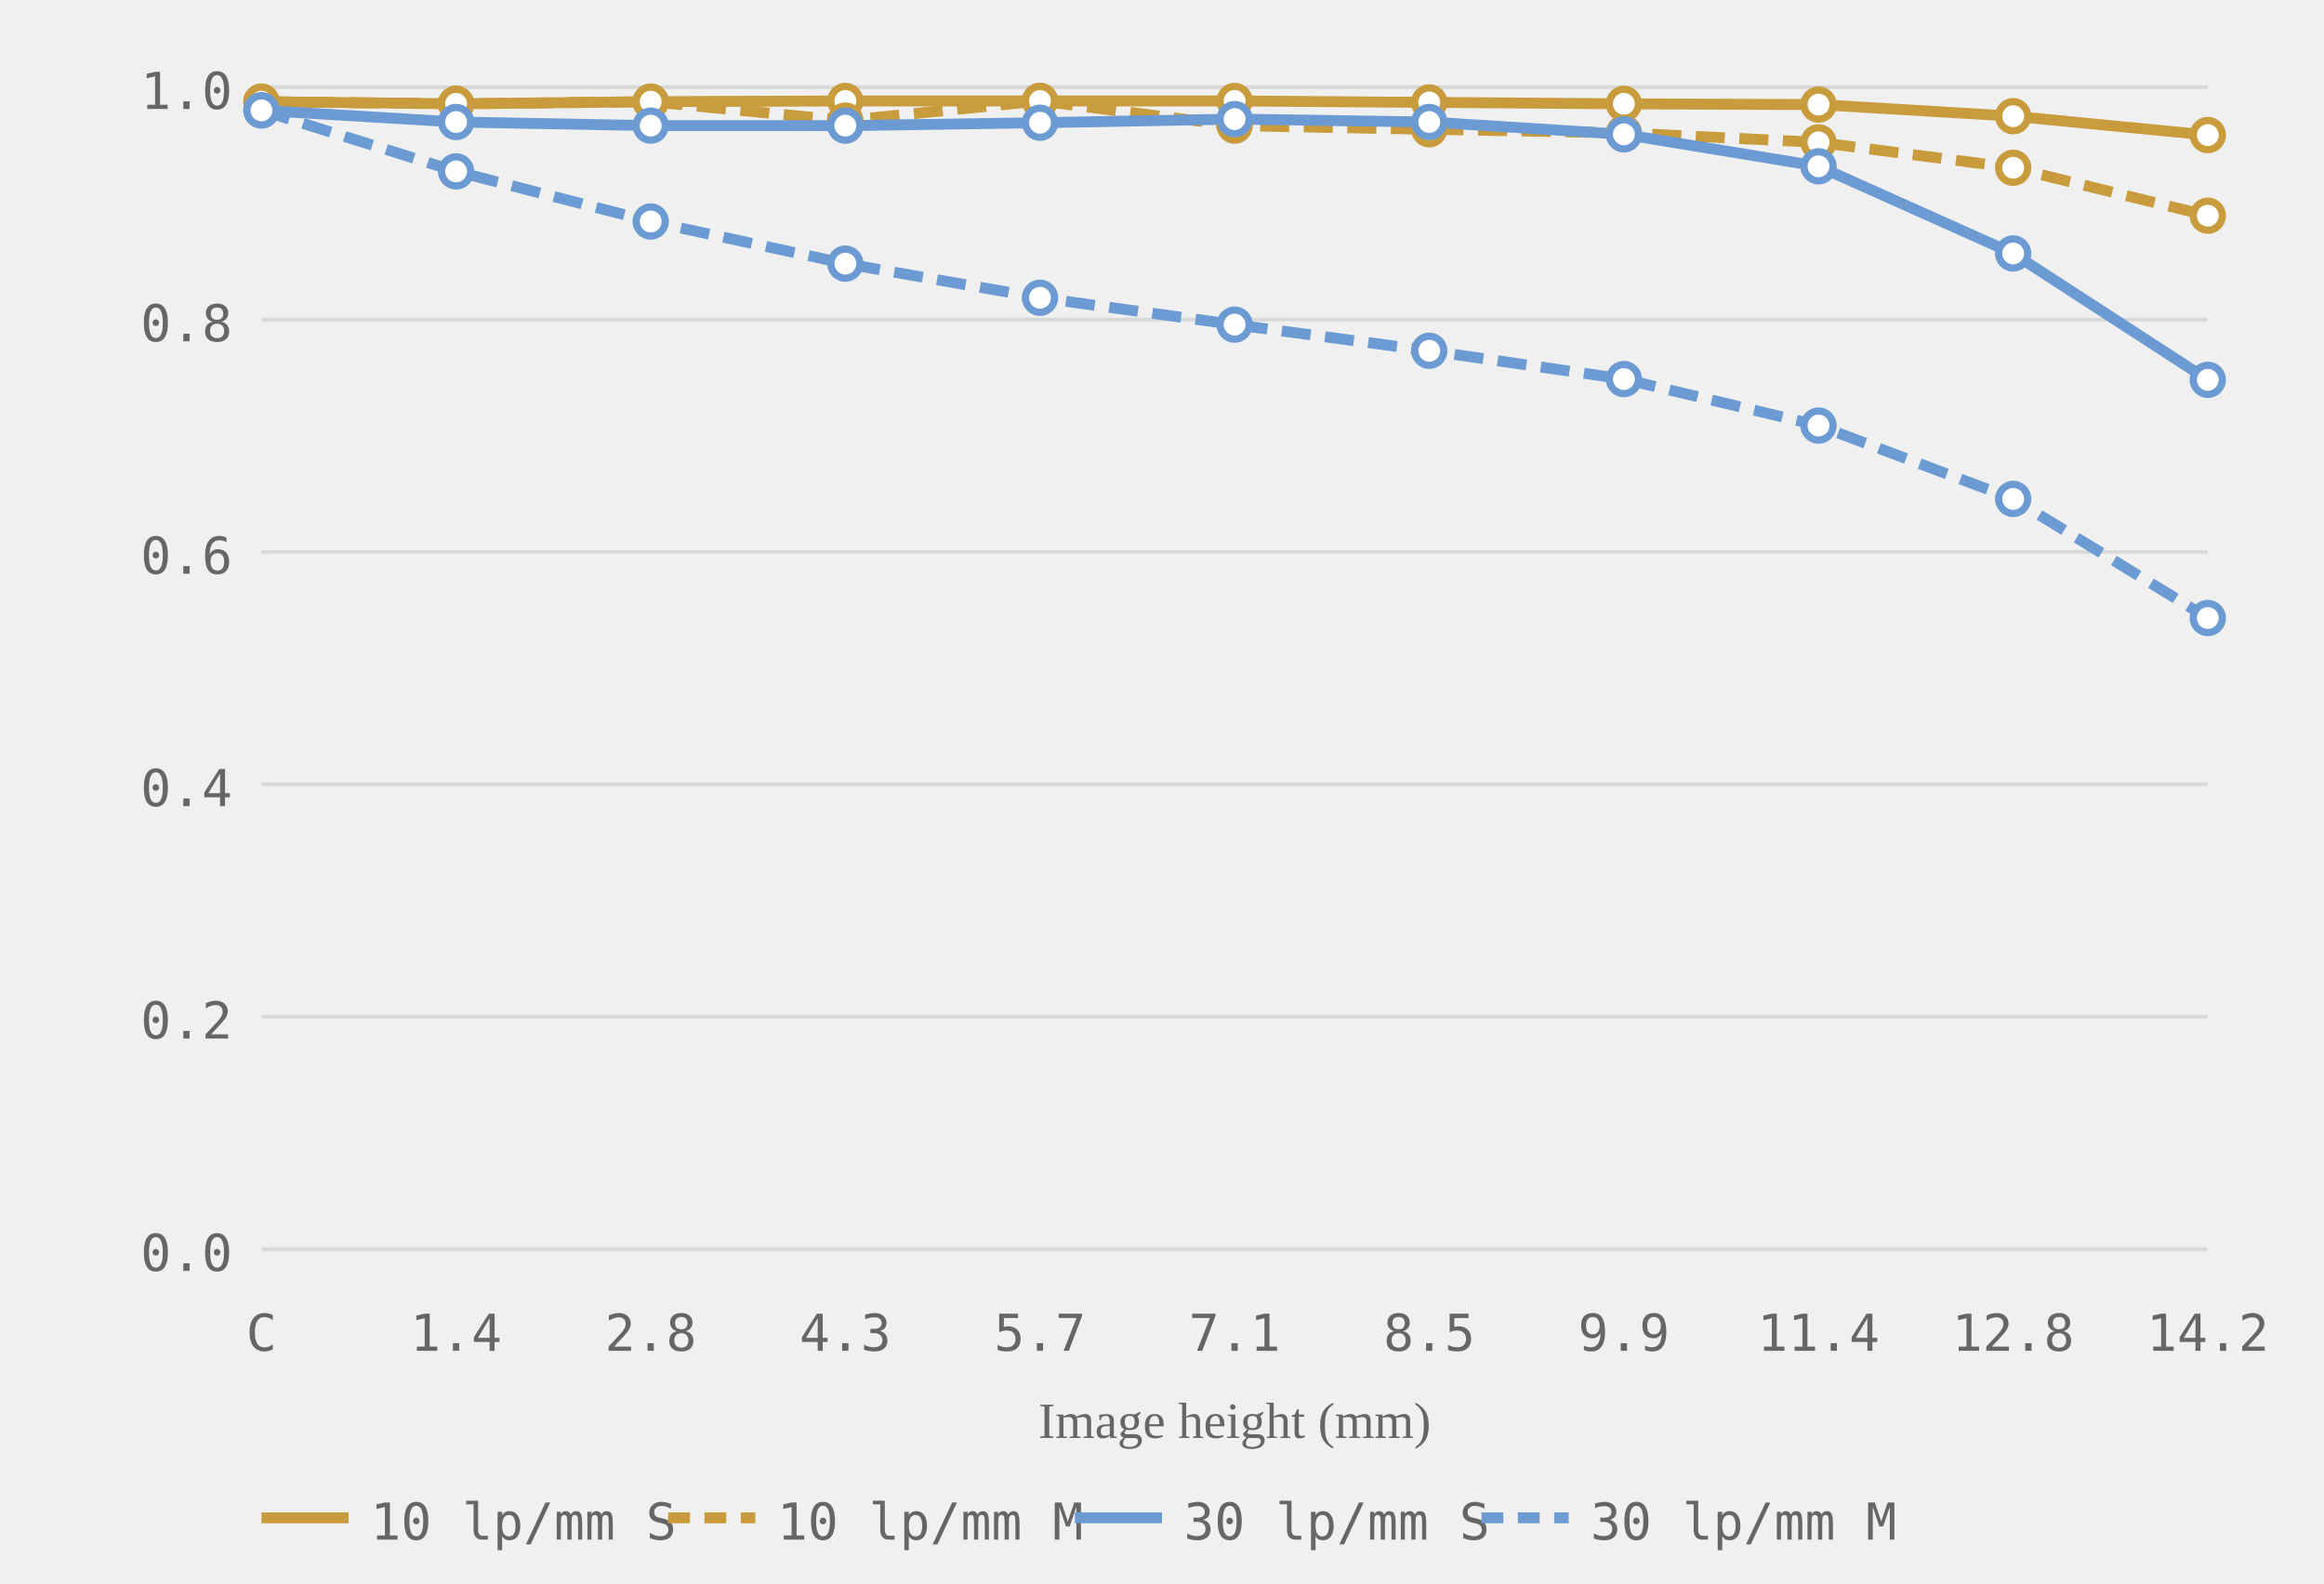
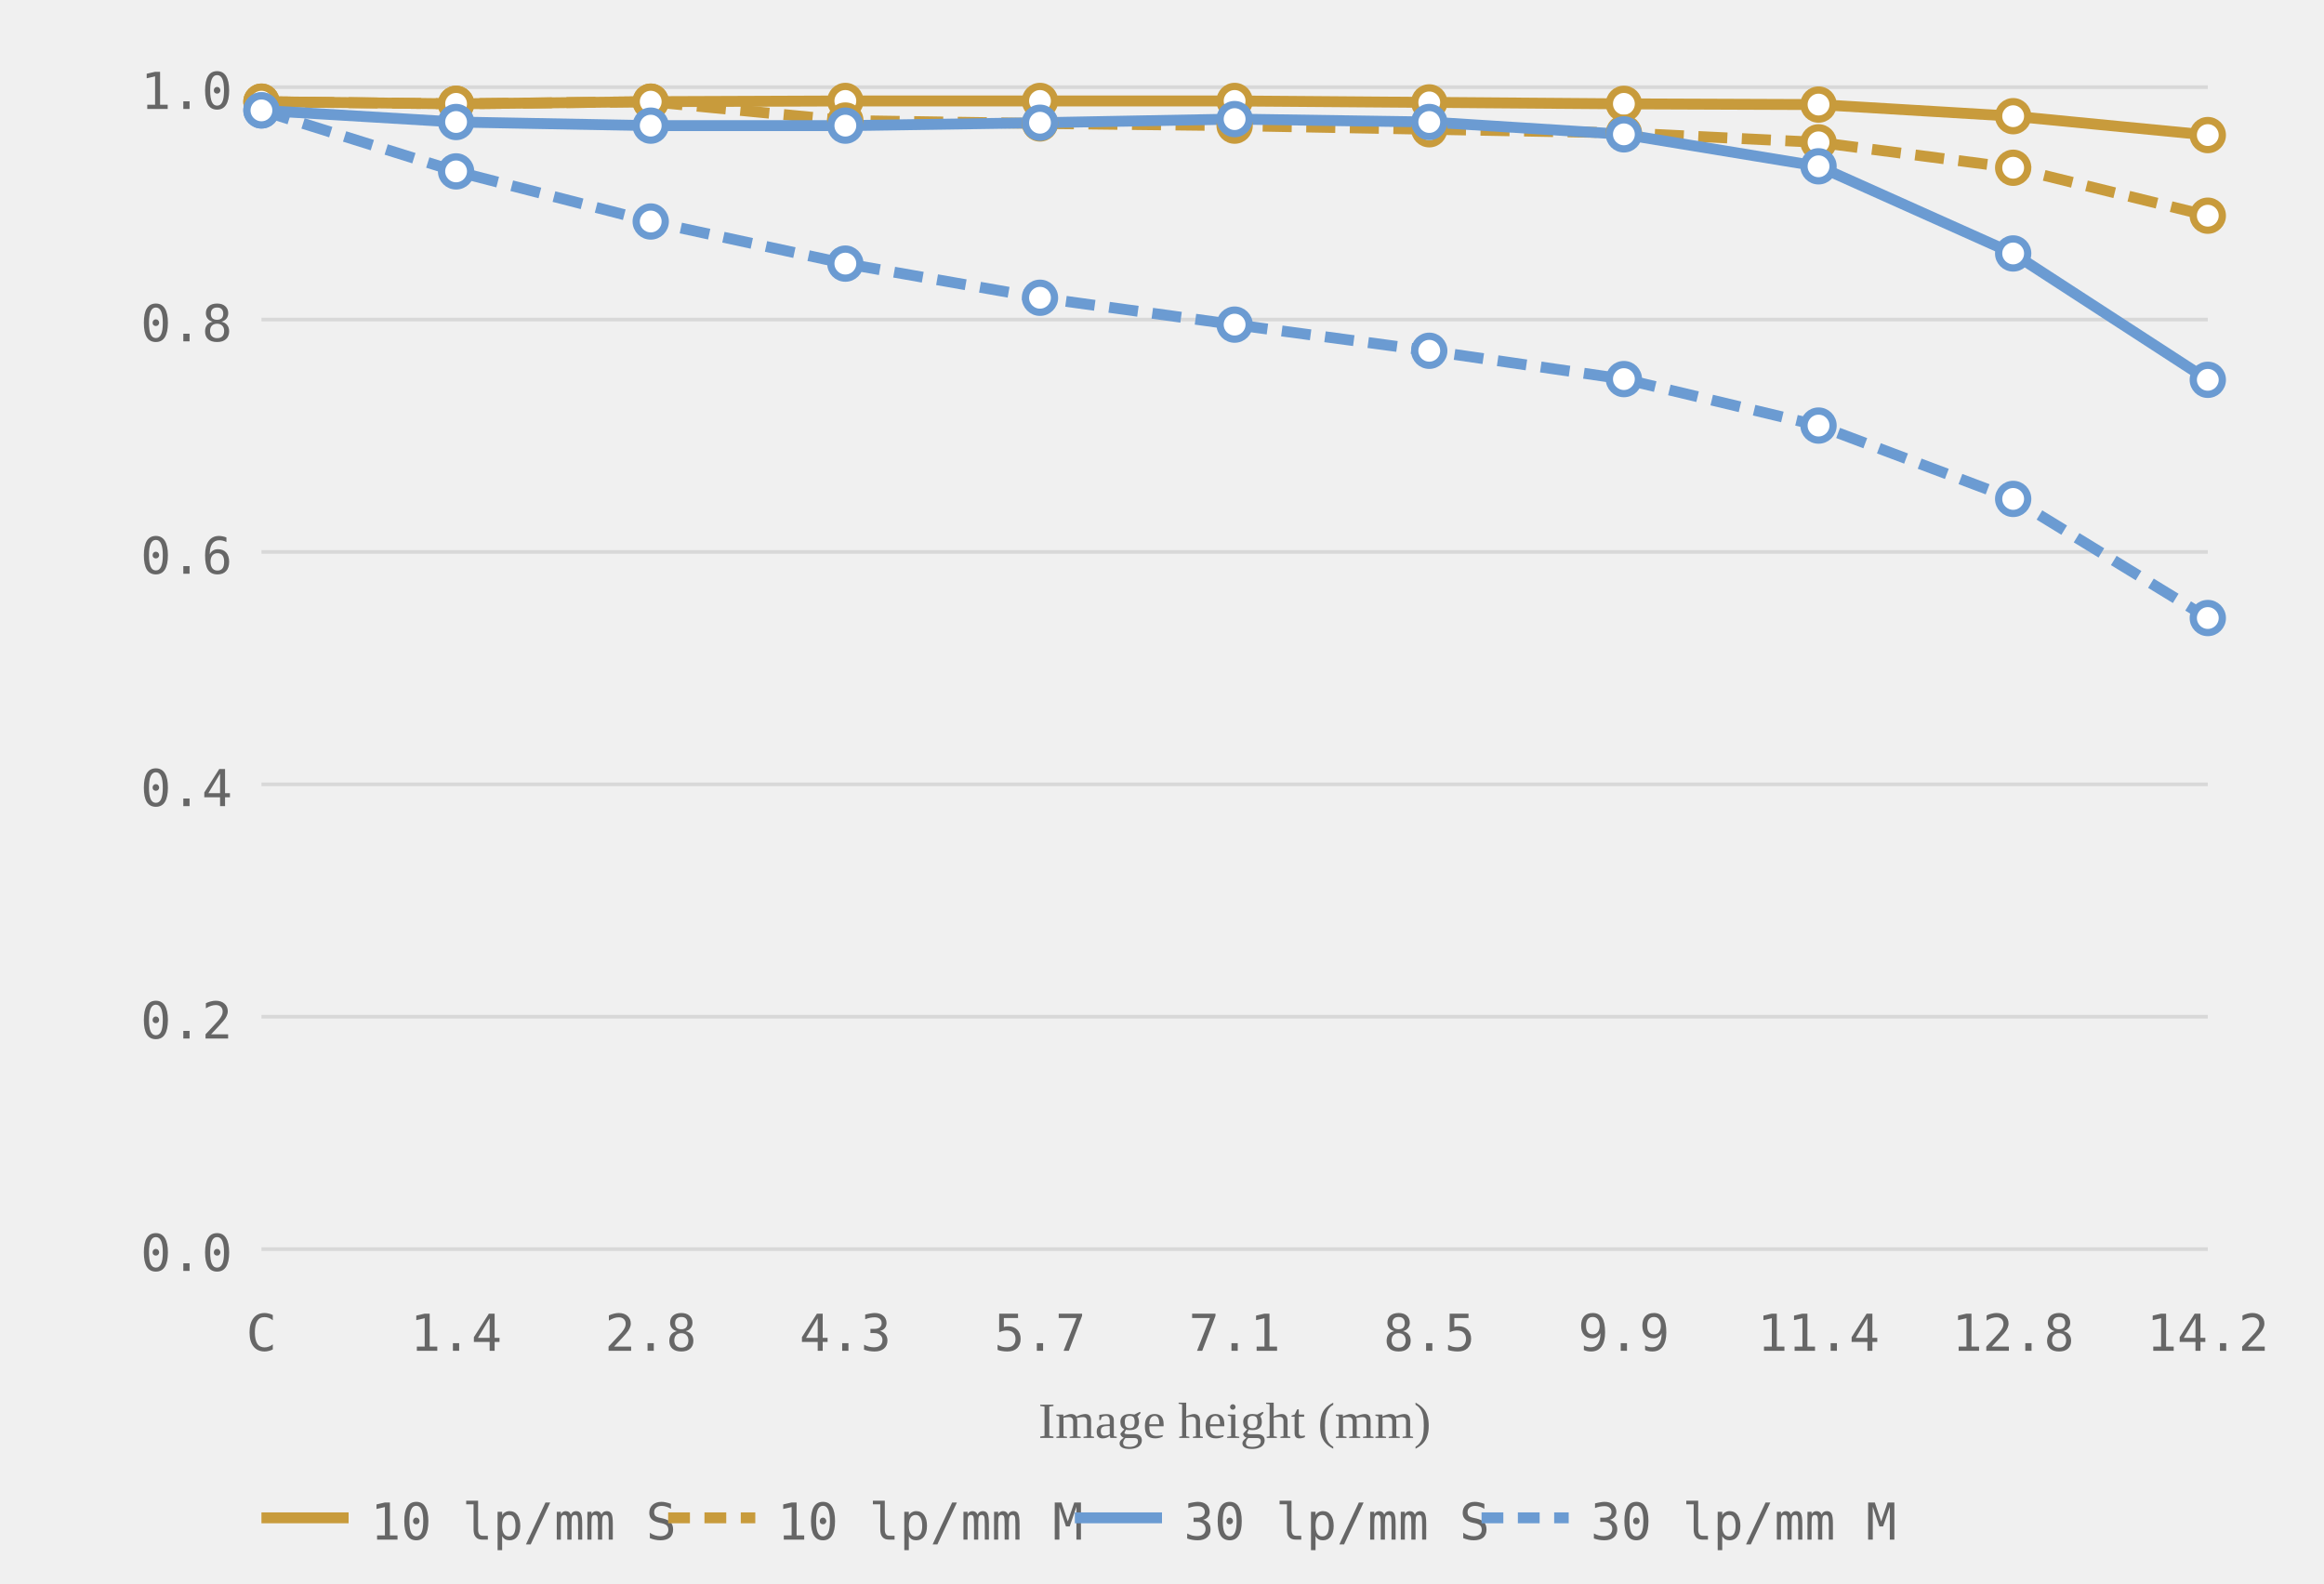
<svg xmlns="http://www.w3.org/2000/svg" viewBox="0 0 320 218" role="img" aria-label="MTF chart, generated from readings">
  <style>.grid-line { stroke: #d8d8d8; stroke-width: 0.5; }.axis-label { font-size: 7px; fill: #666666; font-family: ui-monospace, monospace; }.axis-y { text-anchor: end; }.axis-x { text-anchor: middle; }.axis-title { font-size: 7px; fill: #666666; text-anchor: middle; }.curve { fill: none; stroke-width: 1.5; }.curve-m { stroke-dasharray: 4 2; }.dot { fill: white; stroke-width: 1; }.legend-text { font-size: 7px; fill: #666666; font-family: ui-monospace, monospace; }</style>
  <line class="grid-line" x1="36" y1="172.0" x2="304" y2="172.0" />
  <line class="grid-line" x1="36" y1="140.0" x2="304" y2="140.0" />
  <line class="grid-line" x1="36" y1="108.0" x2="304" y2="108.0" />
  <line class="grid-line" x1="36" y1="76.0" x2="304" y2="76.0" />
  <line class="grid-line" x1="36" y1="44.0" x2="304" y2="44.0" />
  <line class="grid-line" x1="36" y1="12.0" x2="304" y2="12.0" />
  <text class="axis-label axis-y" x="32" y="175.0">0.0</text>
  <text class="axis-label axis-y" x="32" y="143.0">0.2</text>
  <text class="axis-label axis-y" x="32" y="111.0">0.4</text>
  <text class="axis-label axis-y" x="32" y="79.0">0.6</text>
  <text class="axis-label axis-y" x="32" y="47.0">0.8</text>
  <text class="axis-label axis-y" x="32" y="15.0">1.0</text>
  <text class="axis-label axis-x" x="36.0" y="186">C</text>
  <text class="axis-label axis-x" x="62.8" y="186">1.4</text>
  <text class="axis-label axis-x" x="89.6" y="186">2.8</text>
  <text class="axis-label axis-x" x="116.4" y="186">4.3</text>
  <text class="axis-label axis-x" x="143.2" y="186">5.7</text>
  <text class="axis-label axis-x" x="170.0" y="186">7.1</text>
  <text class="axis-label axis-x" x="196.8" y="186">8.5</text>
  <text class="axis-label axis-x" x="223.6" y="186">9.9</text>
  <text class="axis-label axis-x" x="250.4" y="186">11.4</text>
  <text class="axis-label axis-x" x="277.2" y="186">12.8</text>
  <text class="axis-label axis-x" x="304.0" y="186">14.2</text>
  <text class="axis-title" x="170.0" y="198">Image height (mm)</text>
  <polyline class="curve curve-10" style="stroke:#c89b3c" points="36.0,14.0 62.8,14.3 89.6,14.0 116.4,13.9 143.2,13.9 170.0,13.9 196.8,14.1 223.6,14.3 250.4,14.4 277.2,16.0 304.0,18.6" />
-   <polyline class="curve curve-10 curve-m" style="stroke:#c89b3c" points="36.0,14.0 62.8,14.3 89.6,14.0 116.4,16.6 143.2,13.9 170.0,17.3 196.8,17.8 223.6,18.3 250.4,19.6 277.2,23.1 304.0,29.7" stroke-dasharray="4 2" />
+   <polyline class="curve curve-10 curve-m" style="stroke:#c89b3c" points="36.0,14.0 62.8,14.3 89.6,14.0 116.4,16.6 143.2,17.0 170.0,17.3 196.8,17.8 223.6,18.3 250.4,19.6 277.2,23.1 304.0,29.7" stroke-dasharray="4 2" />
  <polyline class="curve curve-30" style="stroke:#6b9bd2" points="36.0,15.2 62.8,16.8 89.6,17.3 116.4,17.3 143.2,16.9 170.0,16.4 196.8,16.8 223.6,18.5 250.4,22.9 277.2,34.9 304.0,52.3" />
  <polyline class="curve curve-30 curve-m" style="stroke:#6b9bd2" points="36.0,15.2 62.8,23.6 89.6,30.5 116.4,36.3 143.2,41.0 170.0,44.7 196.8,48.3 223.6,52.2 250.4,58.6 277.2,68.7 304.0,85.1" stroke-dasharray="4 2" />
  <circle class="dot dot-10" style="stroke:#c89b3c" cx="36.0" cy="14.0" r="2" />
  <circle class="dot dot-10" style="stroke:#c89b3c" cx="62.8" cy="14.3" r="2" />
  <circle class="dot dot-10" style="stroke:#c89b3c" cx="89.6" cy="14.0" r="2" />
  <circle class="dot dot-10" style="stroke:#c89b3c" cx="116.4" cy="13.9" r="2" />
  <circle class="dot dot-10" style="stroke:#c89b3c" cx="143.2" cy="13.9" r="2" />
  <circle class="dot dot-10" style="stroke:#c89b3c" cx="170.0" cy="13.9" r="2" />
  <circle class="dot dot-10" style="stroke:#c89b3c" cx="196.8" cy="14.1" r="2" />
  <circle class="dot dot-10" style="stroke:#c89b3c" cx="223.6" cy="14.3" r="2" />
  <circle class="dot dot-10" style="stroke:#c89b3c" cx="250.4" cy="14.4" r="2" />
  <circle class="dot dot-10" style="stroke:#c89b3c" cx="277.2" cy="16.0" r="2" />
  <circle class="dot dot-10" style="stroke:#c89b3c" cx="304.0" cy="18.6" r="2" />
  <circle class="dot dot-10" style="stroke:#c89b3c" cx="36.0" cy="14.0" r="2" />
  <circle class="dot dot-10" style="stroke:#c89b3c" cx="62.8" cy="14.3" r="2" />
  <circle class="dot dot-10" style="stroke:#c89b3c" cx="89.6" cy="14.0" r="2" />
  <circle class="dot dot-10" style="stroke:#c89b3c" cx="116.4" cy="16.6" r="2" />
-   <circle class="dot dot-10" style="stroke:#c89b3c" cx="143.2" cy="13.9" r="2" />
+   <circle class="dot dot-10" style="stroke:#c89b3c" cx="143.2" cy="17.0" r="2" />
  <circle class="dot dot-10" style="stroke:#c89b3c" cx="170.0" cy="17.3" r="2" />
  <circle class="dot dot-10" style="stroke:#c89b3c" cx="196.8" cy="17.8" r="2" />
  <circle class="dot dot-10" style="stroke:#c89b3c" cx="223.6" cy="18.3" r="2" />
  <circle class="dot dot-10" style="stroke:#c89b3c" cx="250.4" cy="19.6" r="2" />
  <circle class="dot dot-10" style="stroke:#c89b3c" cx="277.2" cy="23.1" r="2" />
  <circle class="dot dot-10" style="stroke:#c89b3c" cx="304.0" cy="29.7" r="2" />
  <circle class="dot dot-30" style="stroke:#6b9bd2" cx="36.0" cy="15.2" r="2" />
  <circle class="dot dot-30" style="stroke:#6b9bd2" cx="62.8" cy="16.8" r="2" />
  <circle class="dot dot-30" style="stroke:#6b9bd2" cx="89.6" cy="17.3" r="2" />
  <circle class="dot dot-30" style="stroke:#6b9bd2" cx="116.4" cy="17.3" r="2" />
  <circle class="dot dot-30" style="stroke:#6b9bd2" cx="143.2" cy="16.9" r="2" />
  <circle class="dot dot-30" style="stroke:#6b9bd2" cx="170.0" cy="16.4" r="2" />
  <circle class="dot dot-30" style="stroke:#6b9bd2" cx="196.8" cy="16.8" r="2" />
  <circle class="dot dot-30" style="stroke:#6b9bd2" cx="223.6" cy="18.5" r="2" />
  <circle class="dot dot-30" style="stroke:#6b9bd2" cx="250.4" cy="22.9" r="2" />
  <circle class="dot dot-30" style="stroke:#6b9bd2" cx="277.2" cy="34.9" r="2" />
  <circle class="dot dot-30" style="stroke:#6b9bd2" cx="304.0" cy="52.3" r="2" />
  <circle class="dot dot-30" style="stroke:#6b9bd2" cx="36.0" cy="15.2" r="2" />
  <circle class="dot dot-30" style="stroke:#6b9bd2" cx="62.8" cy="23.6" r="2" />
  <circle class="dot dot-30" style="stroke:#6b9bd2" cx="89.6" cy="30.5" r="2" />
  <circle class="dot dot-30" style="stroke:#6b9bd2" cx="116.4" cy="36.3" r="2" />
  <circle class="dot dot-30" style="stroke:#6b9bd2" cx="143.2" cy="41.0" r="2" />
  <circle class="dot dot-30" style="stroke:#6b9bd2" cx="170.0" cy="44.7" r="2" />
  <circle class="dot dot-30" style="stroke:#6b9bd2" cx="196.8" cy="48.3" r="2" />
  <circle class="dot dot-30" style="stroke:#6b9bd2" cx="223.6" cy="52.2" r="2" />
  <circle class="dot dot-30" style="stroke:#6b9bd2" cx="250.4" cy="58.6" r="2" />
  <circle class="dot dot-30" style="stroke:#6b9bd2" cx="277.2" cy="68.7" r="2" />
  <circle class="dot dot-30" style="stroke:#6b9bd2" cx="304.0" cy="85.1" r="2" />
  <line x1="36" y1="209" x2="48" y2="209" stroke="#c89b3c" stroke-width="1.5" />
  <text class="legend-text" x="51" y="212">10 lp/mm S</text>
  <line x1="92" y1="209" x2="104" y2="209" stroke="#c89b3c" stroke-width="1.5" stroke-dasharray="3 2" />
  <text class="legend-text" x="107" y="212">10 lp/mm M</text>
  <line x1="148" y1="209" x2="160" y2="209" stroke="#6b9bd2" stroke-width="1.5" />
  <text class="legend-text" x="163" y="212">30 lp/mm S</text>
  <line x1="204" y1="209" x2="216" y2="209" stroke="#6b9bd2" stroke-width="1.5" stroke-dasharray="3 2" />
  <text class="legend-text" x="219" y="212">30 lp/mm M</text>
</svg>
